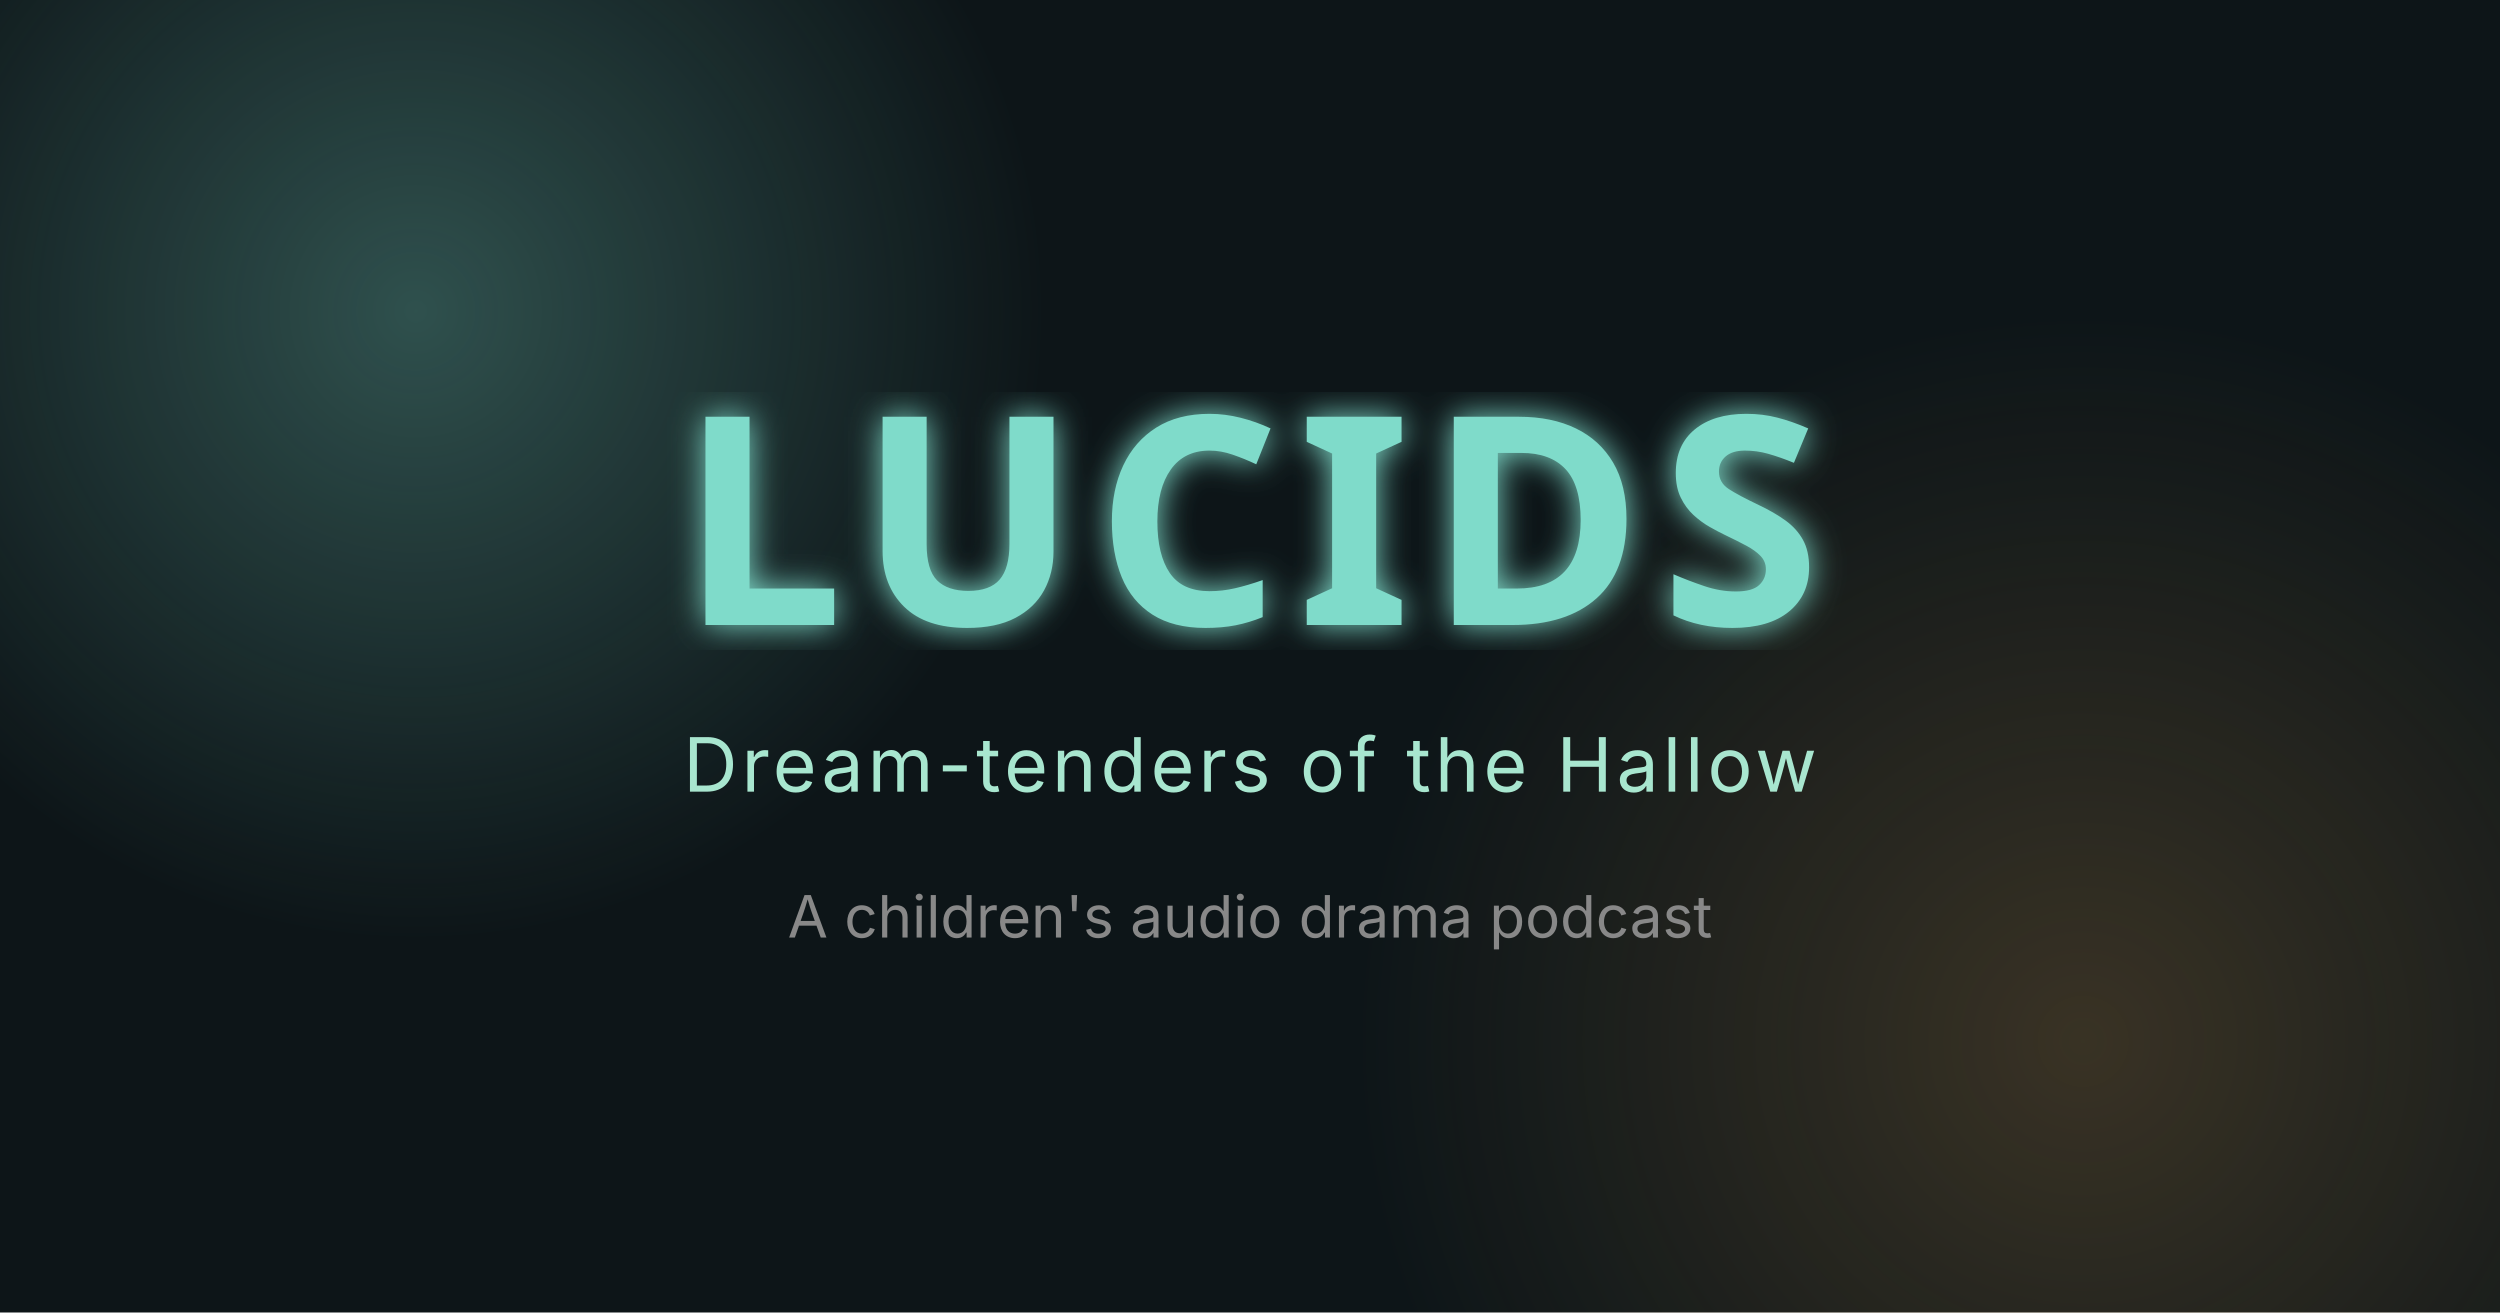
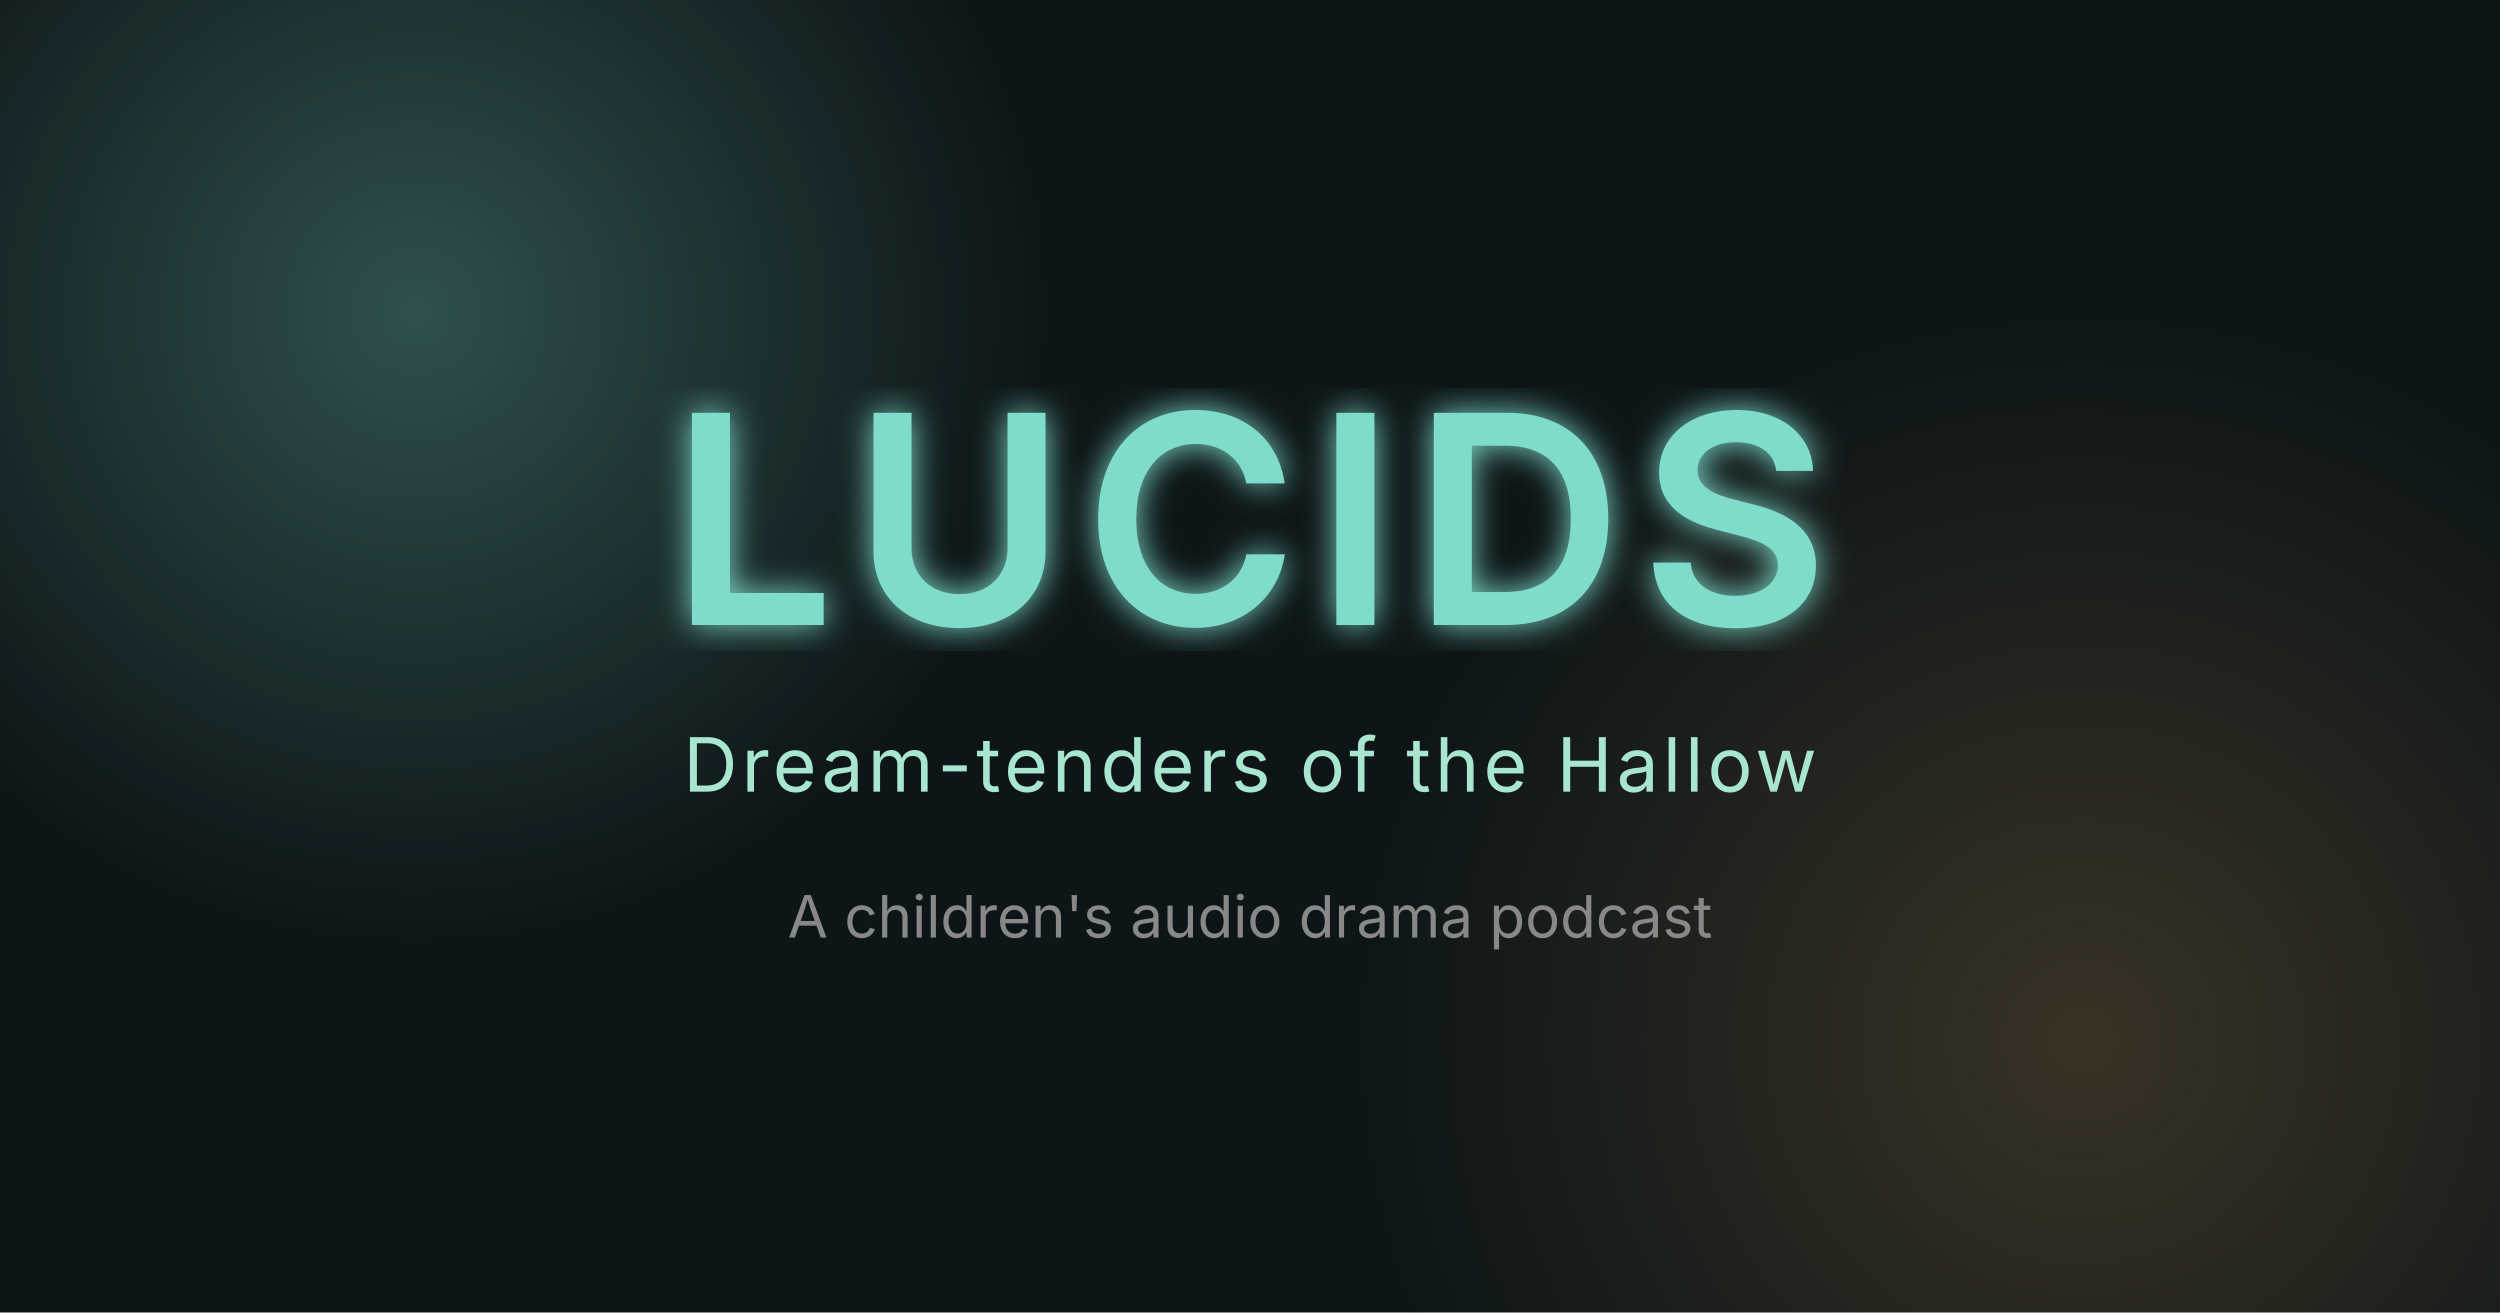
- <svg xmlns="http://www.w3.org/2000/svg" viewBox="0 0 1200 630" fill="none">
+ <svg xmlns="http://www.w3.org/2000/svg" width="1200" height="630" viewBox="0 0 1200 630" fill="none">
  <rect width="1200" height="630" fill="#0D1518" />
  <defs>
    <radialGradient id="glow1" cx="0.5" cy="0.5" r="0.5">
      <stop offset="0%" style="stop-color:#7FDBCA;stop-opacity:0.3" />
      <stop offset="100%" style="stop-color:#7FDBCA;stop-opacity:0" />
    </radialGradient>
    <radialGradient id="glow2" cx="0.5" cy="0.5" r="0.5">
      <stop offset="0%" style="stop-color:#E8A857;stop-opacity:0.2" />
      <stop offset="100%" style="stop-color:#E8A857;stop-opacity:0" />
    </radialGradient>
    <filter id="textGlow">
      <feGaussianBlur stdDeviation="8" result="coloredBlur" />
      <feMerge>
        <feMergeNode in="coloredBlur" />
        <feMergeNode in="SourceGraphic" />
      </feMerge>
    </filter>
  </defs>
  <ellipse cx="200" cy="150" rx="300" ry="300" fill="url(#glow1)" />
  <ellipse cx="1000" cy="500" rx="350" ry="350" fill="url(#glow2)" />
  <g>
-     <text x="600" y="300" font-family="'Fredoka', system-ui, sans-serif" font-size="140" font-weight="600" fill="#7FDBCA" text-anchor="middle" filter="url(#textGlow)" letter-spacing="8">LUCIDS</text>
-     <text x="600" y="380" font-family="'Inter', system-ui, sans-serif" font-size="36" font-weight="400" fill="#A8E6CF" text-anchor="middle" letter-spacing="2">Dream-tenders of the Hallow</text>
-     <text x="600" y="450" font-family="'Inter', system-ui, sans-serif" font-size="28" font-weight="400" fill="#888888" text-anchor="middle">A children's audio drama podcast</text>
+     <text x="600" y="300" font-family="system-ui, -apple-system, sans-serif" font-size="140" font-weight="600" fill="#7FDBCA" text-anchor="middle" filter="url(#textGlow)" letter-spacing="8">LUCIDS</text>
+     <text x="600" y="380" font-family="system-ui, -apple-system, sans-serif" font-size="36" font-weight="400" fill="#A8E6CF" text-anchor="middle" letter-spacing="2">Dream-tenders of the Hallow</text>
+     <text x="600" y="450" font-family="system-ui, -apple-system, sans-serif" font-size="28" font-weight="400" fill="#888888" text-anchor="middle">A children's audio drama podcast</text>
  </g>
</svg>
